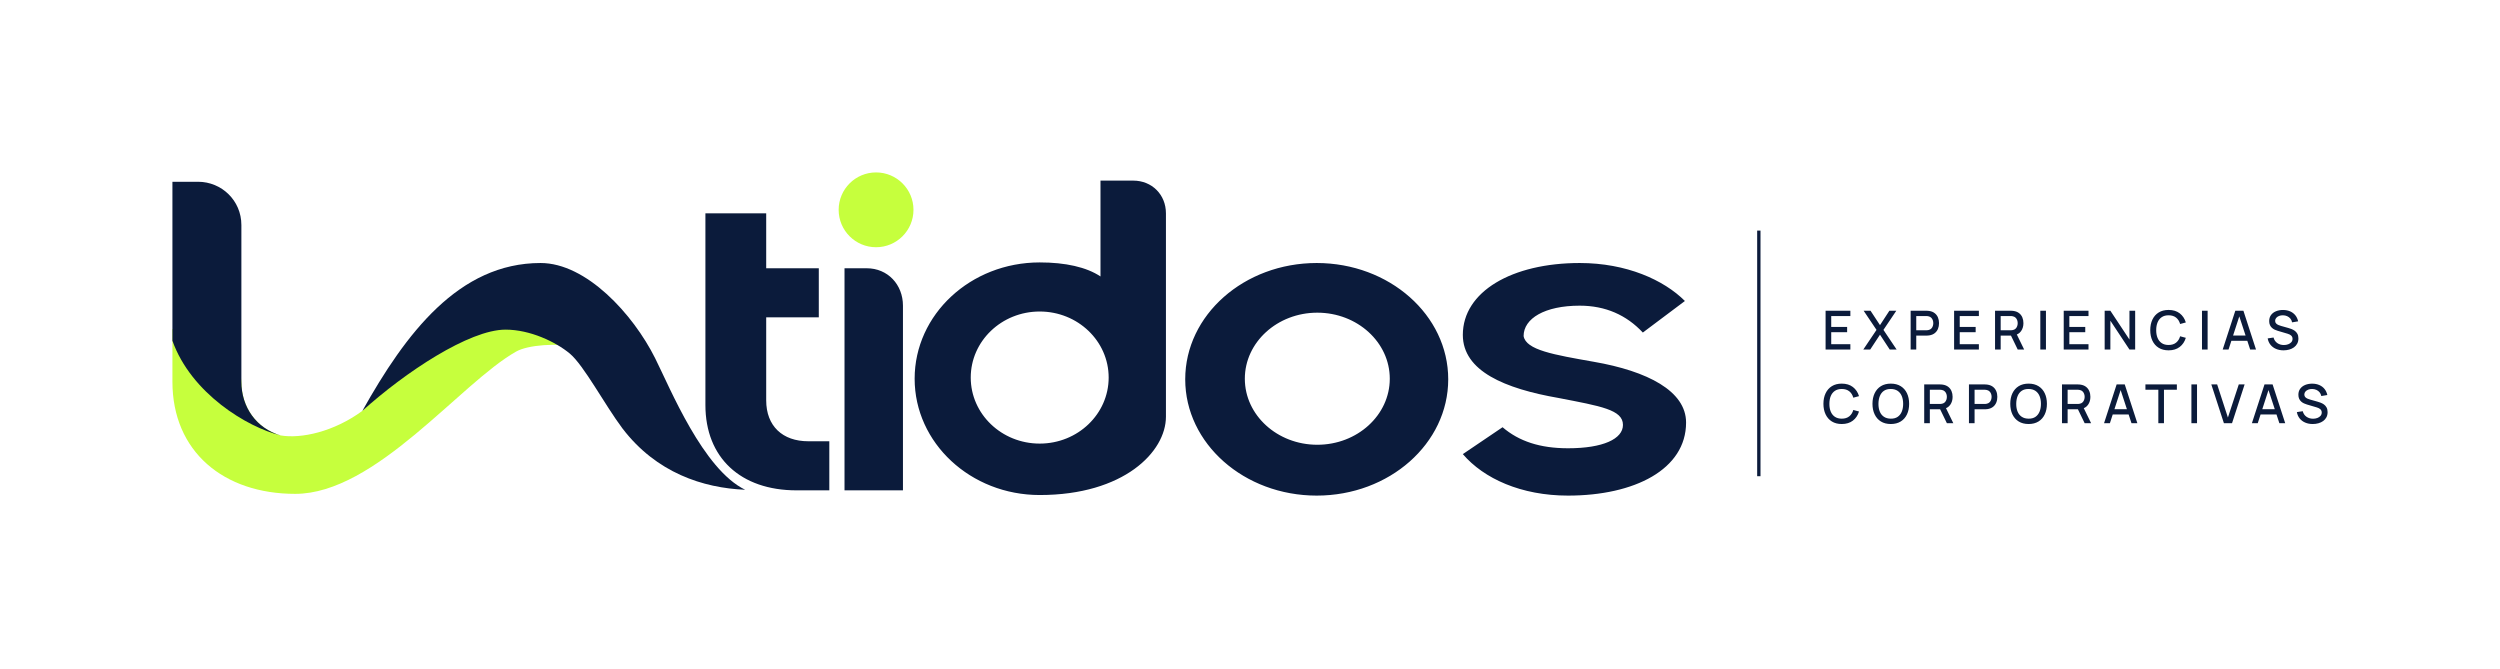
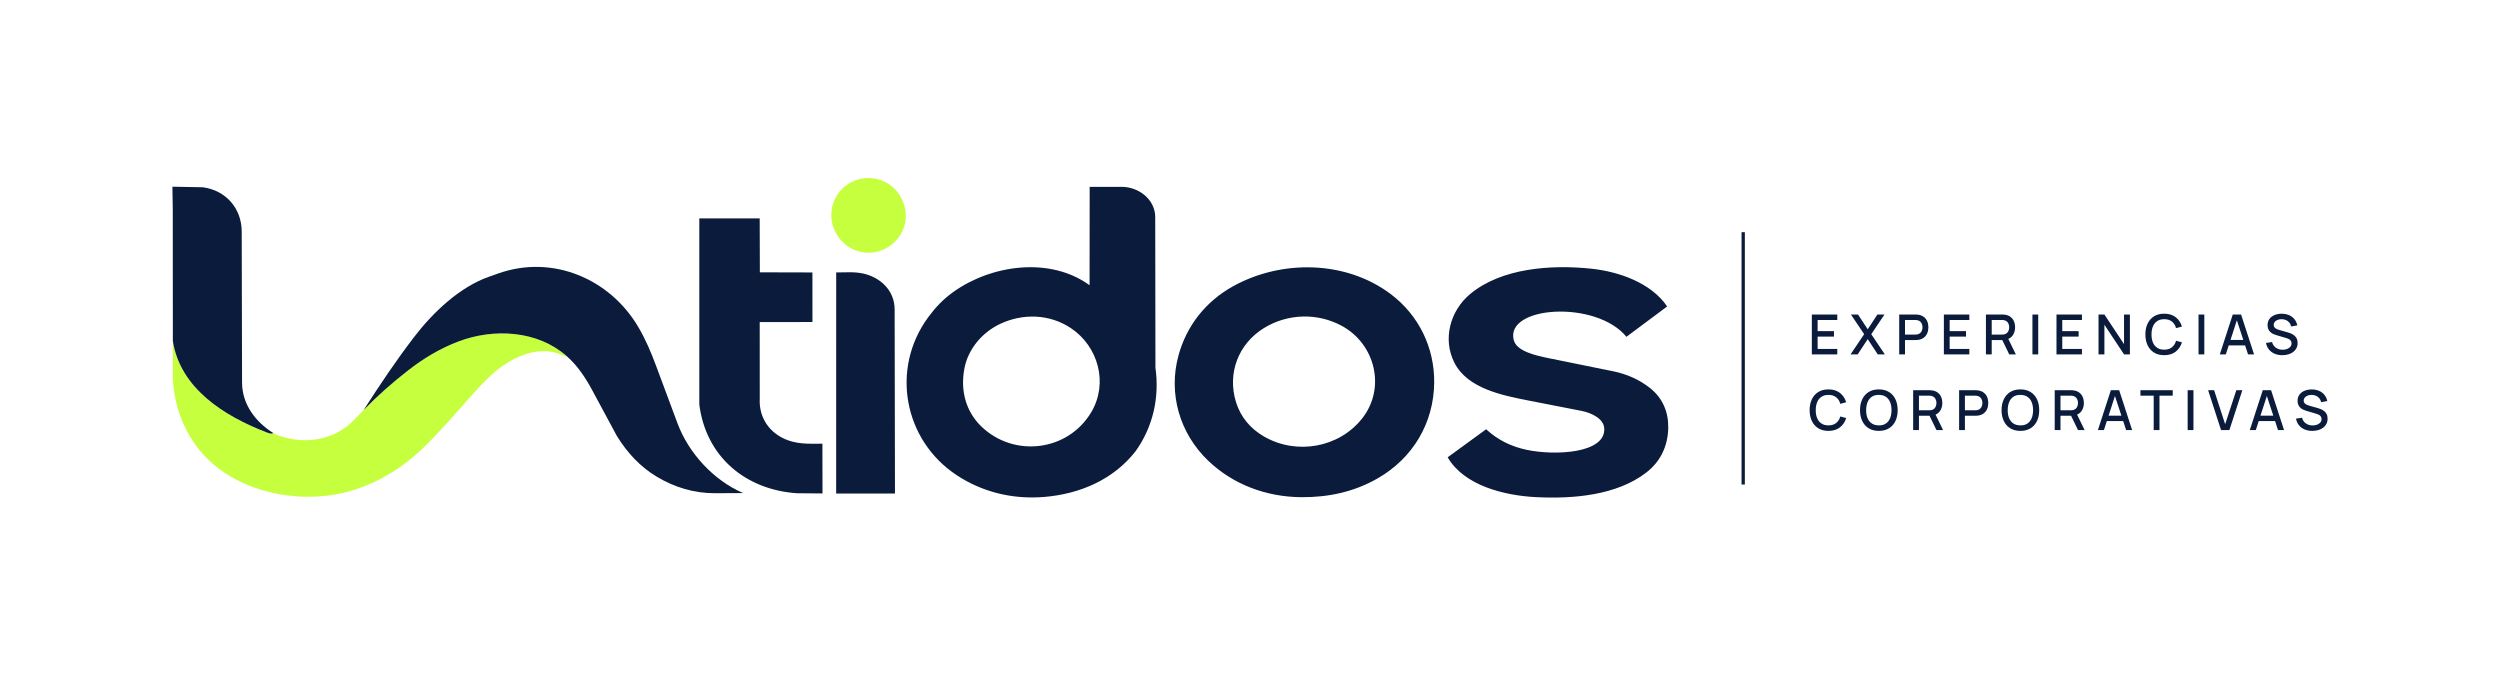
- <svg xmlns="http://www.w3.org/2000/svg" viewBox="-113.91 -113.91 1651.63 441.32" width="1651.63" height="441.32">
+ <svg xmlns="http://www.w3.org/2000/svg" viewBox="-115.24 -115.24 1671.01 452.41" width="1671.01" height="452.41">
  <g id="Logotipo">
-     <path id="gesto-acento" fill="#C6FF3D" fill-rule="nonzero" d="M0 103.47L41.7 103.47L45.56 138.22C45.56 155.21 55.6 169.11 71.43 173.75C84.94 176.06 106.56 171.43 125.48 157.53C157.53 126.64 192.28 98.07 220.08 98.07C242.47 98.07 257.92 105.79 267.18 115.06C254.05 112.74 235.06 113.82 227.03 118.38C190.12 139.23 134.36 212.36 81.08 212.36C33.98 212.36 0 184.56 0 138.22Z" />
-     <path id="gesto-asta" fill="#0B1B3B" fill-rule="nonzero" d="M0 111.2L0 6.18L16.99 6.18C32.43 6.18 45.56 18.53 45.56 34.75L45.56 138.22C45.56 155.21 55.6 169.11 71.43 173.75C49.42 168.34 12.36 145.95 0 111.2Z" />
-     <path id="gesto-onda" fill="#0B1B3B" fill-rule="nonzero" d="M125.48 157.53C154.13 106.33 189.19 59.85 243.24 59.85C273.36 59.85 304.25 93.44 318.92 122.78C328.96 142.86 350.58 196.14 378.38 209.65C350.58 208.49 319.69 198.46 297.3 169.11C285.71 153.67 271.81 127.41 262.55 119.69C253.28 111.97 236.29 103.86 220.08 103.86C196.14 103.86 153.67 132.05 125.48 157.53Z" />
-     <path id="letras" fill="#0B1B3B" fill-rule="nonzero" d="M352.12 27.03L392.28 27.03L392.28 63.32L427.03 63.32L427.03 95.75L392.28 95.75L392.28 150.58C392.28 167.57 403.09 177.61 420.08 177.61L433.98 177.61L433.98 210.04L412.36 210.04C375.29 210.04 352.12 188.42 352.12 153.67ZM444.02 63.32L458.69 63.32C472.59 63.32 482.63 74.13 482.63 88.03L482.63 210.04L444.02 210.04ZM613.13 5.41L634.75 5.41C647.1 5.41 656.37 14.67 656.37 27.03L656.37 161.39C656.37 184.56 628.57 213.13 572.97 213.13C527.34 213.13 490.35 178.76 490.35 136.29C490.35 93.82 527.34 59.46 572.97 59.46C589.96 59.46 603.86 62.55 613.13 68.73ZM572.97 91.89C547.8 91.89 527.41 111.43 527.41 135.52C527.41 159.61 547.8 179.15 572.97 179.15C598.15 179.15 618.53 159.61 618.53 135.52C618.53 111.43 598.15 91.89 572.97 91.89ZM755.98 59.85C803.94 59.85 842.86 94.21 842.86 136.68C842.86 179.15 803.94 213.51 755.98 213.51C708.03 213.51 669.11 179.15 669.11 136.68C669.11 94.21 708.03 59.85 755.98 59.85ZM756.37 92.66C729.96 92.66 708.49 112.2 708.49 136.29C708.49 160.39 729.96 179.92 756.37 179.92C782.78 179.92 804.25 160.39 804.25 136.29C804.25 112.2 782.78 92.66 756.37 92.66ZM999.23 84.94L971.43 105.79C960.62 94.21 946.72 88.03 929.73 88.03C906.56 88.03 892.66 96.53 892.66 108.11C894.21 117.37 912.74 120.46 939 125.1C974.52 131.27 1000 144.4 1000 165.25C1000 196.14 966.02 213.51 922.01 213.51C891.12 213.51 866.41 202.32 852.51 186.1L878.76 168.34C889.58 177.61 903.47 182.24 922.01 182.24C945.17 182.24 958.3 176.06 958.3 166.8C958.3 156.76 943.63 154.44 915.83 149.03C880.31 142.86 852.51 131.27 852.51 107.34C852.51 78.76 884.94 59.85 929.73 59.85C960.62 59.85 985.33 71.04 999.23 84.94Z" />
-     <path id="punto-i" fill="#C6FF3D" fill-rule="nonzero" d="M440.15 24.71C440.15 11.07 451.22 0 464.86 0C478.51 0 489.58 11.07 489.58 24.71C489.58 38.36 478.51 49.42 464.86 49.42C451.22 49.42 440.15 38.36 440.15 24.71Z" />
+     <path id="gesto-acento" fill="#C6FF3D" fill-rule="nonzero" d="M263.35 122.62C262.02 122.86 260.9 122.28 259.58 121.71C245.18 115.55 228.15 122.83 216.1 132.89C209.31 138.57 203.67 144.92 197.77 151.56C187.94 162.6 178.78 173.31 168.11 183.66C153.25 198.1 135.55 208.91 115.25 213.91C82.66 221.93 42.29 213.25 19.96 187.76C7.67 173.74 1.19 156.21 0.24 137.51L0.29 112.66C5.22 144.25 34.37 162.8 63.15 173.83C64.9 174.49 66.15 174.87 67.49 174.25C69.01 175.2 69.81 175.47 71.78 176.14C89.28 182.13 108.5 178.82 121.42 165.44L127.84 158.8C137.03 149.29 146.92 140.61 157.64 132.26C167.96 124.23 178.77 117.73 190.99 113.07C215.02 103.9 244.1 105.76 263.35 122.62" />
+     <path id="gesto-asta" fill="#0B1B3B" fill-rule="nonzero" d="M67.49 174.25C66.16 174.87 64.9 174.49 63.15 173.83C34.37 162.8 5.22 144.25 0.29 112.66L0.24 24.92L0 9.54L20.41 9.94C35.82 12.03 46.28 24.14 46.32 39.53L46.55 140.42C46.58 155.34 55.94 167.06 67.49 174.25" />
+     <path id="gesto-onda" fill="#0B1B3B" fill-rule="nonzero" d="M263.35 122.62C244.1 105.76 215.02 103.9 190.99 113.07C178.77 117.73 167.96 124.23 157.64 132.26C146.92 140.61 137.03 149.29 127.84 158.8C138.49 142.21 149.4 125.88 161.56 110.01C174.23 93.48 192.04 76.57 211.62 69.72L218.26 67.39C253.97 54.9 292.29 70.93 311.37 103.28C316.36 111.75 319.95 120.3 323.44 129.69L337.66 167.85C345.03 187.62 361.81 205.92 381.5 214.33L362.65 214.43C348.81 214.5 335.59 210.5 323.73 203.38C312.52 196.65 303.88 187.22 297.05 176.11L280.86 146.05C276.04 137.09 270.78 129.12 263.35 122.62" />
+     <path id="letras" fill="#0B1B3B" fill-rule="nonzero" d="M392.58 150.98C391.76 165.52 400.99 176.5 414.5 179.98C420.99 181.65 427.49 181.39 434.46 181.31L434.52 214.58L417.41 214.45C382.86 212.06 356.64 189.92 352.18 155.2L352.18 30.73L392.54 30.76L392.65 66.78L427.79 66.87L427.8 100L392.55 100.04ZM392.58 150.98M482.74 91.62L482.96 214.62L443.65 214.63L443.68 66.86C450.07 66.87 455.84 66.26 461.89 67.63C473.23 70.2 482.72 78.89 482.74 91.62M614.18 160.24C625.72 140.78 618.76 116.23 600.56 104.09C586.34 94.6 568.57 94.09 553.36 101.21C540.75 107.12 531.87 118.47 529.45 130.66C526.47 145.59 530.27 159.8 540.75 169.87C562.49 190.77 598.56 186.56 614.18 160.24M643.82 186.33C628.98 205.36 606.53 214.98 582.59 216.93C561.62 218.64 541.33 213.69 524.14 202.32C488.69 178.86 479.98 131.13 505.14 96.86C509.95 90.32 515.12 84.77 522.02 79.86C547.45 61.74 586.43 56.14 613.03 75.39L613.1 9.68L634.31 9.64C646.06 9.61 656.91 18.22 656.92 29.89L657.06 130.48C659.85 150.51 655.42 170.08 643.82 186.33M729.86 176.66C751.58 189.05 779.95 183.94 795.3 164.36C811.18 144.12 804.02 114.79 781.7 102.6C765.41 93.71 745.45 94.33 729.73 103.95C712.47 114.5 704.93 134.26 710.92 153.58C713.95 163.34 720.35 171.23 729.86 176.66M805.72 204.43C789.86 213.56 772.72 217.2 754.6 217.08C731.37 216.92 709.19 208.77 692.43 192.8C673.29 174.57 665.49 147.88 672.45 122.39C677.9 102.41 690.69 86.27 708.83 76.17C741.3 58.1 784.47 58.72 814.49 81.45C833.13 95.57 843.61 117.11 843.38 140.53C843.11 167.38 829.24 190.91 805.72 204.43M985.12 200.63C965.33 215.89 936.18 218.34 911.26 217.04C890.28 215.95 863.46 209.41 852.38 190.43L878.1 171.68C885.91 178.88 894.88 183.23 905.07 185.4C923.74 189.39 958.05 187.99 957.05 171.08C956.67 164.71 948.88 160.77 941.67 159.36L906.86 152.56C888.69 149.01 865.56 144.41 856.84 127.11C848.88 111.31 854.06 92.45 867.41 81.3C888.3 63.88 921.52 61.55 948.27 64.34C966.88 66.28 988.44 73.85 999.09 89.59L971.88 109.88C951.51 85.06 890.64 89.24 896.56 112.08C898.5 119.57 911.18 122.39 920.06 124.2L962.89 132.9C972.08 134.77 980.53 138.46 987.72 144.19C996.09 150.86 1000 160.15 999.82 170.64C999.61 182.79 994.75 193.21 985.12 200.63" />
+     <path id="punto-i" fill="#C6FF3D" fill-rule="nonzero" d="M487.2 17.15C493.45 29.14 489.52 42.64 478.86 49.62C468.05 56.71 453.56 54.39 445.6 43.8C436.74 32.01 439.56 15.5 451.69 7.75C463.83 0 480.21 3.76 487.2 17.15" />
  </g>
  <g id="Descriptor">
-     <path id="filete" fill="#0B1B3B" fill-rule="nonzero" d="M1046.97 38.43L1049.17 38.43L1049.17 200.7L1046.97 200.7Z" />
-     <path id="descriptor" fill="#0B1B3B" fill-rule="nonzero" d="M1108.54 117.01L1092.17 117.01L1092.17 91.38L1108.54 91.38L1108.54 94.89L1095.89 94.89L1095.89 102.08L1106.4 102.08L1106.4 105.58L1095.89 105.58L1095.89 113.5L1108.54 113.5L1108.54 117.01ZM1121.65 117.01L1117.08 117.01L1125.81 104.03L1117.31 91.38L1121.86 91.38L1128.11 100.89L1134.32 91.38L1138.89 91.38L1130.39 104.03L1139.1 117.01L1134.55 117.01L1128.11 107.2L1121.65 117.01ZM1152.07 117.01L1148.36 117.01L1148.36 91.38L1158.71 91.38Q1159.09 91.38 1159.64 91.41Q1160.19 91.44 1160.69 91.53L1160.69 91.53Q1162.82 91.86 1164.25 92.99Q1165.69 94.11 1166.4 95.81Q1167.11 97.52 1167.11 99.59L1167.11 99.59Q1167.11 101.67 1166.4 103.38Q1165.69 105.08 1164.25 106.21Q1162.82 107.33 1160.69 107.66L1160.69 107.66Q1160.19 107.74 1159.63 107.77Q1159.07 107.81 1158.71 107.81L1158.71 107.81L1152.07 107.81L1152.07 117.01ZM1152.07 94.89L1152.07 104.28L1158.57 104.28Q1158.93 104.28 1159.36 104.25Q1159.8 104.21 1160.19 104.12L1160.19 104.12Q1161.33 103.86 1162.02 103.14Q1162.72 102.42 1163.02 101.47Q1163.32 100.53 1163.32 99.59L1163.32 99.59Q1163.32 98.64 1163.02 97.71Q1162.72 96.77 1162.02 96.05Q1161.33 95.33 1160.19 95.07L1160.19 95.07Q1159.8 94.96 1159.36 94.92Q1158.93 94.89 1158.57 94.89L1158.57 94.89L1152.07 94.89ZM1193.44 117.01L1177.07 117.01L1177.07 91.38L1193.44 91.38L1193.44 94.89L1180.79 94.89L1180.79 102.08L1191.31 102.08L1191.31 105.58L1180.79 105.58L1180.79 113.5L1193.44 113.5L1193.44 117.01ZM1207.84 117.01L1204.12 117.01L1204.12 91.38L1214.47 91.38Q1214.85 91.38 1215.4 91.41Q1215.95 91.44 1216.45 91.53L1216.45 91.53Q1218.58 91.86 1220.02 92.99Q1221.45 94.11 1222.16 95.81Q1222.87 97.52 1222.87 99.59L1222.87 99.59Q1222.87 102.65 1221.31 104.86Q1219.74 107.08 1216.61 107.63L1216.61 107.63L1215.1 107.81L1207.84 107.81L1207.84 117.01ZM1223.35 117.01L1219.1 117.01L1214.05 106.58L1217.8 105.62L1223.35 117.01ZM1207.84 94.89L1207.84 104.28L1214.33 104.28Q1214.69 104.28 1215.12 104.25Q1215.56 104.21 1215.95 104.12L1215.95 104.12Q1217.09 103.86 1217.78 103.14Q1218.48 102.42 1218.78 101.47Q1219.08 100.53 1219.08 99.59L1219.08 99.59Q1219.08 98.64 1218.78 97.71Q1218.48 96.77 1217.78 96.05Q1217.09 95.33 1215.95 95.07L1215.95 95.07Q1215.56 94.96 1215.12 94.92Q1214.69 94.89 1214.33 94.89L1214.33 94.89L1207.84 94.89ZM1237.75 117.01L1234.03 117.01L1234.03 91.38L1237.75 91.38L1237.75 117.01ZM1265.86 117.01L1249.49 117.01L1249.49 91.38L1265.86 91.38L1265.86 94.89L1253.21 94.89L1253.21 102.08L1263.72 102.08L1263.72 105.58L1253.21 105.58L1253.21 113.5L1265.86 113.5L1265.86 117.01ZM1280.31 117.01L1276.54 117.01L1276.54 91.38L1280.31 91.38L1292.92 110.42L1292.92 91.38L1296.69 91.38L1296.69 117.01L1292.92 117.01L1280.31 97.95L1280.31 117.01ZM1318.78 117.54L1318.78 117.54Q1314.93 117.54 1312.23 115.86Q1309.52 114.18 1308.09 111.17Q1306.66 108.16 1306.66 104.19L1306.66 104.19Q1306.66 100.23 1308.09 97.22Q1309.52 94.21 1312.23 92.53Q1314.93 90.85 1318.78 90.85L1318.78 90.85Q1323.21 90.85 1326.12 93.09Q1329.02 95.33 1330.16 99.12L1330.16 99.12L1326.39 100.14Q1325.64 97.45 1323.73 95.92Q1321.82 94.39 1318.78 94.39L1318.78 94.39Q1316.05 94.39 1314.24 95.62Q1312.42 96.85 1311.51 99.05Q1310.59 101.26 1310.59 104.19L1310.59 104.19Q1310.57 107.13 1311.49 109.34Q1312.41 111.54 1314.23 112.77Q1316.05 114 1318.78 114L1318.78 114Q1321.82 114 1323.73 112.46Q1325.64 110.92 1326.39 108.25L1326.39 108.25L1330.16 109.27Q1329.02 113.06 1326.12 115.3Q1323.21 117.54 1318.78 117.54ZM1344.56 117.01L1340.84 117.01L1340.84 91.38L1344.56 91.38L1344.56 117.01ZM1358.38 117.01L1354.52 117.01L1362.85 91.38L1368.2 91.38L1376.53 117.01L1372.67 117.01L1365 93.63L1365.96 93.63L1358.38 117.01ZM1372.23 111.22L1358.85 111.22L1358.85 107.74L1372.23 107.74L1372.23 111.22ZM1394.72 117.54L1394.72 117.54Q1391.96 117.54 1389.74 116.59Q1387.53 115.64 1386.09 113.86Q1384.66 112.09 1384.24 109.66L1384.24 109.66L1388.11 109.07Q1388.7 111.42 1390.57 112.73Q1392.44 114.03 1394.93 114.03L1394.93 114.03Q1396.48 114.03 1397.78 113.54Q1399.07 113.06 1399.87 112.14Q1400.66 111.22 1400.66 109.94L1400.66 109.94Q1400.66 109.25 1400.42 108.71Q1400.18 108.18 1399.76 107.78Q1399.34 107.38 1398.75 107.09Q1398.15 106.79 1397.44 106.58L1397.44 106.58L1390.87 104.64Q1389.91 104.35 1388.91 103.9Q1387.92 103.45 1387.09 102.71Q1386.26 101.97 1385.75 100.88Q1385.23 99.78 1385.23 98.22L1385.23 98.22Q1385.23 95.85 1386.45 94.2Q1387.67 92.56 1389.75 91.71Q1391.83 90.87 1394.41 90.87L1394.41 90.87Q1397.01 90.9 1399.07 91.79Q1401.12 92.68 1402.48 94.35Q1403.84 96.01 1404.36 98.38L1404.36 98.38L1400.37 99.05Q1400.11 97.61 1399.23 96.57Q1398.36 95.53 1397.1 94.97Q1395.84 94.41 1394.36 94.39L1394.36 94.39Q1392.94 94.36 1391.75 94.82Q1390.57 95.28 1389.87 96.12Q1389.16 96.95 1389.16 98.04L1389.16 98.04Q1389.16 99.11 1389.79 99.76Q1390.41 100.42 1391.33 100.81Q1392.24 101.19 1393.15 101.44L1393.15 101.44L1397.88 102.77Q1398.77 103.02 1399.9 103.44Q1401.03 103.86 1402.09 104.6Q1403.15 105.35 1403.84 106.59Q1404.54 107.82 1404.54 109.69L1404.54 109.69Q1404.54 111.63 1403.75 113.1Q1402.97 114.57 1401.61 115.56Q1400.25 116.54 1398.47 117.04Q1396.69 117.54 1394.72 117.54ZM1102.86 166.22L1102.86 166.22Q1099.02 166.22 1096.31 164.54Q1093.61 162.86 1092.18 159.85Q1090.74 156.84 1090.74 152.88L1090.74 152.88Q1090.74 148.91 1092.18 145.9Q1093.61 142.89 1096.31 141.21Q1099.02 139.53 1102.86 139.53L1102.86 139.53Q1107.29 139.53 1110.2 141.77Q1113.11 144.01 1114.25 147.8L1114.25 147.8L1110.48 148.82Q1109.73 146.13 1107.82 144.6Q1105.9 143.07 1102.86 143.07L1102.86 143.07Q1100.14 143.07 1098.32 144.3Q1096.51 145.53 1095.59 147.73Q1094.68 149.94 1094.68 152.88L1094.68 152.88Q1094.66 155.81 1095.57 158.02Q1096.49 160.22 1098.31 161.45Q1100.14 162.68 1102.86 162.68L1102.86 162.68Q1105.9 162.68 1107.82 161.14Q1109.73 159.6 1110.48 156.93L1110.48 156.93L1114.25 157.95Q1113.11 161.74 1110.2 163.98Q1107.29 166.22 1102.86 166.22ZM1135.26 166.22L1135.26 166.22Q1131.42 166.22 1128.71 164.54Q1126.01 162.86 1124.58 159.85Q1123.14 156.84 1123.14 152.88L1123.14 152.88Q1123.14 148.91 1124.58 145.9Q1126.01 142.89 1128.71 141.21Q1131.42 139.53 1135.26 139.53L1135.26 139.53Q1139.09 139.53 1141.8 141.21Q1144.51 142.89 1145.94 145.9Q1147.36 148.91 1147.36 152.88L1147.36 152.88Q1147.36 156.84 1145.94 159.85Q1144.51 162.86 1141.8 164.54Q1139.09 166.22 1135.26 166.22ZM1135.26 162.68L1135.26 162.68Q1137.98 162.72 1139.79 161.48Q1141.6 160.24 1142.5 158.03Q1143.41 155.81 1143.41 152.88L1143.41 152.88Q1143.41 149.94 1142.5 147.74Q1141.6 145.55 1139.79 144.32Q1137.98 143.09 1135.26 143.07L1135.26 143.07Q1132.54 143.04 1130.73 144.26Q1128.93 145.49 1128.02 147.72Q1127.11 149.94 1127.09 152.88L1127.09 152.88Q1127.08 155.81 1127.98 158.01Q1128.89 160.21 1130.71 161.43Q1132.54 162.66 1135.26 162.68ZM1161.04 165.69L1157.32 165.69L1157.32 140.06L1167.68 140.06Q1168.05 140.06 1168.6 140.09Q1169.16 140.12 1169.65 140.21L1169.65 140.21Q1171.79 140.55 1173.22 141.67Q1174.65 142.79 1175.37 144.5Q1176.08 146.2 1176.08 148.27L1176.08 148.27Q1176.08 151.33 1174.51 153.54Q1172.95 155.76 1169.81 156.31L1169.81 156.31L1168.3 156.49L1161.04 156.49L1161.04 165.69ZM1176.56 165.69L1172.31 165.69L1167.25 155.26L1171.01 154.3L1176.56 165.69ZM1161.04 143.57L1161.04 152.96L1167.54 152.96Q1167.89 152.96 1168.33 152.93Q1168.76 152.89 1169.16 152.8L1169.16 152.8Q1170.29 152.54 1170.99 151.82Q1171.68 151.1 1171.99 150.15Q1172.29 149.21 1172.29 148.27L1172.29 148.27Q1172.29 147.32 1171.99 146.39Q1171.68 145.46 1170.99 144.74Q1170.29 144.01 1169.16 143.75L1169.16 143.75Q1168.76 143.64 1168.33 143.61Q1167.89 143.57 1167.54 143.57L1167.54 143.57L1161.04 143.57ZM1190.6 165.69L1186.88 165.69L1186.88 140.06L1197.23 140.06Q1197.61 140.06 1198.16 140.09Q1198.71 140.12 1199.21 140.21L1199.21 140.21Q1201.34 140.55 1202.78 141.67Q1204.21 142.79 1204.92 144.5Q1205.63 146.2 1205.63 148.27L1205.63 148.27Q1205.63 150.35 1204.92 152.06Q1204.21 153.77 1202.78 154.89Q1201.34 156.01 1199.21 156.35L1199.21 156.35Q1198.71 156.42 1198.15 156.45Q1197.59 156.49 1197.23 156.49L1197.23 156.49L1190.6 156.49L1190.6 165.69ZM1190.6 143.57L1190.6 152.96L1197.09 152.96Q1197.45 152.96 1197.88 152.93Q1198.32 152.89 1198.71 152.8L1198.71 152.8Q1199.85 152.54 1200.54 151.82Q1201.24 151.1 1201.54 150.15Q1201.84 149.21 1201.84 148.27L1201.84 148.27Q1201.84 147.32 1201.54 146.39Q1201.24 145.46 1200.54 144.74Q1199.85 144.01 1198.71 143.75L1198.71 143.75Q1198.32 143.64 1197.88 143.61Q1197.45 143.57 1197.09 143.57L1197.09 143.57L1190.6 143.57ZM1226.29 166.22L1226.29 166.22Q1222.45 166.22 1219.74 164.54Q1217.04 162.86 1215.6 159.85Q1214.17 156.84 1214.17 152.88L1214.17 152.88Q1214.17 148.91 1215.6 145.9Q1217.04 142.89 1219.74 141.21Q1222.45 139.53 1226.29 139.53L1226.29 139.53Q1230.11 139.53 1232.83 141.21Q1235.54 142.89 1236.96 145.9Q1238.39 148.91 1238.39 152.88L1238.39 152.88Q1238.39 156.84 1236.96 159.85Q1235.54 162.86 1232.83 164.54Q1230.11 166.22 1226.29 166.22ZM1226.29 162.68L1226.29 162.68Q1229.01 162.72 1230.82 161.48Q1232.62 160.24 1233.53 158.03Q1234.44 155.81 1234.44 152.88L1234.44 152.88Q1234.44 149.94 1233.53 147.74Q1232.62 145.55 1230.82 144.32Q1229.01 143.09 1226.29 143.07L1226.29 143.07Q1223.57 143.04 1221.76 144.26Q1219.95 145.49 1219.05 147.72Q1218.14 149.94 1218.12 152.88L1218.12 152.88Q1218.1 155.81 1219.01 158.01Q1219.92 160.21 1221.74 161.43Q1223.57 162.66 1226.29 162.68ZM1252.07 165.69L1248.35 165.69L1248.35 140.06L1258.71 140.06Q1259.08 140.06 1259.63 140.09Q1260.18 140.12 1260.68 140.21L1260.68 140.21Q1262.82 140.55 1264.25 141.67Q1265.68 142.79 1266.39 144.5Q1267.11 146.2 1267.11 148.27L1267.11 148.27Q1267.11 151.33 1265.54 153.54Q1263.97 155.76 1260.84 156.31L1260.84 156.31L1259.33 156.49L1252.07 156.49L1252.07 165.69ZM1267.59 165.69L1263.33 165.69L1258.28 155.26L1262.03 154.3L1267.59 165.69ZM1252.07 143.57L1252.07 152.96L1258.56 152.96Q1258.92 152.96 1259.36 152.93Q1259.79 152.89 1260.18 152.8L1260.18 152.8Q1261.32 152.54 1262.02 151.82Q1262.71 151.1 1263.01 150.15Q1263.32 149.21 1263.32 148.27L1263.32 148.27Q1263.32 147.32 1263.01 146.39Q1262.71 145.46 1262.02 144.74Q1261.32 144.01 1260.18 143.75L1260.18 143.75Q1259.79 143.64 1259.36 143.61Q1258.92 143.57 1258.56 143.57L1258.56 143.57L1252.07 143.57ZM1279.99 165.69L1276.13 165.69L1284.45 140.06L1289.81 140.06L1298.14 165.69L1294.27 165.69L1286.61 142.31L1287.57 142.31L1279.99 165.69ZM1293.83 159.9L1280.45 159.9L1280.45 156.42L1293.83 156.42L1293.83 159.9ZM1315.72 165.69L1312 165.69L1312 143.57L1303.47 143.57L1303.47 140.06L1324.24 140.06L1324.24 143.57L1315.72 143.57L1315.72 165.69ZM1337.56 165.69L1333.85 165.69L1333.85 140.06L1337.56 140.06L1337.56 165.69ZM1360.68 165.69L1355.32 165.69L1347 140.06L1350.86 140.06L1357.96 161.93L1365.14 140.06L1369 140.06L1360.68 165.69ZM1377.67 165.69L1373.81 165.69L1382.14 140.06L1387.49 140.06L1395.82 165.69L1391.96 165.69L1384.29 142.31L1385.25 142.31L1377.67 165.69ZM1391.51 159.9L1378.13 159.9L1378.13 156.42L1391.51 156.42L1391.51 159.9ZM1414 166.22L1414 166.22Q1411.24 166.22 1409.03 165.27Q1406.81 164.32 1405.38 162.55Q1403.95 160.78 1403.52 158.34L1403.52 158.34L1407.4 157.75Q1407.99 160.1 1409.86 161.41Q1411.73 162.72 1414.22 162.72L1414.22 162.72Q1415.76 162.72 1417.06 162.23Q1418.36 161.74 1419.15 160.82Q1419.95 159.9 1419.95 158.62L1419.95 158.62Q1419.95 157.93 1419.71 157.4Q1419.47 156.86 1419.05 156.46Q1418.63 156.06 1418.03 155.77Q1417.44 155.47 1416.72 155.26L1416.72 155.26L1410.16 153.32Q1409.2 153.04 1408.2 152.58Q1407.21 152.13 1406.38 151.39Q1405.55 150.65 1405.04 149.56Q1404.52 148.46 1404.52 146.9L1404.52 146.9Q1404.52 144.53 1405.74 142.89Q1406.96 141.24 1409.04 140.39Q1411.12 139.55 1413.7 139.55L1413.7 139.55Q1416.3 139.58 1418.35 140.47Q1420.41 141.36 1421.77 143.03Q1423.13 144.69 1423.65 147.06L1423.65 147.06L1419.66 147.73Q1419.39 146.29 1418.52 145.25Q1417.65 144.21 1416.39 143.65Q1415.12 143.09 1413.65 143.07L1413.65 143.07Q1412.22 143.04 1411.04 143.5Q1409.86 143.96 1409.15 144.8Q1408.45 145.63 1408.45 146.72L1408.45 146.72Q1408.45 147.79 1409.07 148.45Q1409.7 149.1 1410.61 149.49Q1411.53 149.87 1412.44 150.12L1412.44 150.12L1417.17 151.45Q1418.06 151.7 1419.19 152.12Q1420.32 152.54 1421.38 153.28Q1422.44 154.03 1423.13 155.27Q1423.82 156.51 1423.82 158.37L1423.82 158.37Q1423.82 160.31 1423.04 161.78Q1422.26 163.25 1420.9 164.24Q1419.54 165.22 1417.76 165.72Q1415.98 166.22 1414 166.22Z" />
+     <path id="filete" fill="#0B1B3B" fill-rule="nonzero" d="M1048.82 39.95L1051.02 39.95L1051.02 208.61L1048.82 208.61Z" />
+     <path id="descriptor" fill="#0B1B3B" fill-rule="nonzero" d="M1112.81 121.62L1095.8 121.62L1095.8 94.99L1112.81 94.99L1112.81 98.63L1099.66 98.63L1099.66 106.1L1110.59 106.1L1110.59 109.74L1099.66 109.74L1099.66 117.97L1112.81 117.97L1112.81 121.62ZM1126.44 121.62L1121.69 121.62L1130.77 108.13L1121.93 94.99L1126.67 94.99L1133.16 104.86L1139.61 94.99L1144.36 94.99L1135.52 108.13L1144.59 121.62L1139.85 121.62L1133.16 111.43L1126.44 121.62ZM1158.07 121.62L1154.2 121.62L1154.2 94.99L1164.97 94.99Q1165.35 94.99 1165.93 95.01Q1166.5 95.04 1167.02 95.13L1167.02 95.13Q1169.24 95.48 1170.73 96.65Q1172.22 97.81 1172.96 99.59Q1173.7 101.37 1173.7 103.51L1173.7 103.51Q1173.7 105.67 1172.96 107.45Q1172.22 109.23 1170.73 110.39Q1169.24 111.56 1167.02 111.91L1167.02 111.91Q1166.5 111.98 1165.92 112.02Q1165.34 112.05 1164.97 112.05L1164.97 112.05L1158.07 112.05L1158.07 121.62ZM1158.07 98.63L1158.07 108.39L1164.82 108.39Q1165.19 108.39 1165.64 108.36Q1166.09 108.32 1166.5 108.23L1166.5 108.23Q1167.68 107.95 1168.41 107.2Q1169.13 106.45 1169.44 105.47Q1169.76 104.49 1169.76 103.51L1169.76 103.51Q1169.76 102.53 1169.44 101.56Q1169.13 100.59 1168.41 99.84Q1167.68 99.09 1166.5 98.81L1166.5 98.81Q1166.09 98.7 1165.64 98.67Q1165.19 98.63 1164.82 98.63L1164.82 98.63L1158.07 98.63ZM1201.07 121.62L1184.05 121.62L1184.05 94.99L1201.07 94.99L1201.07 98.63L1187.92 98.63L1187.92 106.1L1198.85 106.1L1198.85 109.74L1187.92 109.74L1187.92 117.97L1201.07 117.97L1201.07 121.62ZM1216.03 121.62L1212.16 121.62L1212.16 94.99L1222.93 94.99Q1223.31 94.99 1223.89 95.01Q1224.46 95.04 1224.98 95.13L1224.98 95.13Q1227.2 95.48 1228.69 96.65Q1230.18 97.81 1230.92 99.59Q1231.66 101.37 1231.66 103.51L1231.66 103.51Q1231.66 106.69 1230.03 108.99Q1228.4 111.3 1225.15 111.87L1225.15 111.87L1223.57 112.05L1216.03 112.05L1216.03 121.62ZM1232.15 121.62L1227.73 121.62L1222.48 110.78L1226.38 109.78L1232.15 121.62ZM1216.03 98.63L1216.03 108.39L1222.78 108.39Q1223.15 108.39 1223.6 108.36Q1224.05 108.32 1224.46 108.23L1224.46 108.23Q1225.64 107.95 1226.37 107.2Q1227.09 106.45 1227.4 105.47Q1227.72 104.49 1227.72 103.51L1227.72 103.51Q1227.72 102.53 1227.4 101.56Q1227.09 100.59 1226.37 99.84Q1225.64 99.09 1224.46 98.81L1224.46 98.81Q1224.05 98.7 1223.6 98.67Q1223.15 98.63 1222.78 98.63L1222.78 98.63L1216.03 98.63ZM1247.12 121.62L1243.25 121.62L1243.25 94.99L1247.12 94.99L1247.12 121.62ZM1276.34 121.62L1259.32 121.62L1259.32 94.99L1276.34 94.99L1276.34 98.63L1263.19 98.63L1263.19 106.1L1274.12 106.1L1274.12 109.74L1263.19 109.74L1263.19 117.97L1276.34 117.97L1276.34 121.62ZM1291.35 121.62L1287.43 121.62L1287.43 94.99L1291.35 94.99L1304.47 114.77L1304.47 94.99L1308.39 94.99L1308.39 121.62L1304.47 121.62L1291.35 101.81L1291.35 121.62ZM1331.34 122.17L1331.34 122.17Q1327.34 122.17 1324.53 120.42Q1321.72 118.68 1320.23 115.55Q1318.74 112.42 1318.74 108.3L1318.74 108.3Q1318.74 104.18 1320.23 101.05Q1321.72 97.93 1324.53 96.18Q1327.34 94.43 1331.34 94.43L1331.34 94.43Q1335.94 94.43 1338.97 96.76Q1341.99 99.09 1343.17 103.03L1343.17 103.03L1339.25 104.08Q1338.48 101.29 1336.49 99.7Q1334.5 98.11 1331.34 98.11L1331.34 98.11Q1328.51 98.11 1326.62 99.39Q1324.74 100.66 1323.78 102.96Q1322.83 105.25 1322.83 108.3L1322.83 108.3Q1322.81 111.35 1323.76 113.65Q1324.72 115.94 1326.61 117.21Q1328.51 118.49 1331.34 118.49L1331.34 118.49Q1334.5 118.49 1336.49 116.89Q1338.48 115.29 1339.25 112.52L1339.25 112.52L1343.17 113.57Q1341.99 117.51 1338.97 119.84Q1335.94 122.17 1331.34 122.17ZM1358.14 121.62L1354.27 121.62L1354.27 94.99L1358.14 94.99L1358.14 121.62ZM1372.51 121.62L1368.49 121.62L1377.15 94.99L1382.71 94.99L1391.37 121.62L1387.36 121.62L1379.39 97.32L1380.38 97.32L1372.51 121.62ZM1386.89 115.61L1372.99 115.61L1372.99 111.98L1386.89 111.98L1386.89 115.61ZM1410.27 122.17L1410.27 122.17Q1407.4 122.17 1405.1 121.18Q1402.8 120.19 1401.31 118.35Q1399.82 116.51 1399.38 113.98L1399.38 113.98L1403.41 113.37Q1404.02 115.81 1405.96 117.17Q1407.9 118.53 1410.49 118.53L1410.49 118.53Q1412.1 118.53 1413.45 118.02Q1414.8 117.51 1415.62 116.56Q1416.45 115.61 1416.45 114.27L1416.45 114.27Q1416.45 113.55 1416.2 113Q1415.95 112.44 1415.51 112.03Q1415.08 111.61 1414.46 111.31Q1413.84 111 1413.1 110.78L1413.1 110.78L1406.28 108.76Q1405.28 108.47 1404.24 108Q1403.21 107.52 1402.35 106.76Q1401.49 105.99 1400.95 104.85Q1400.41 103.71 1400.41 102.09L1400.41 102.09Q1400.41 99.63 1401.68 97.92Q1402.95 96.21 1405.11 95.33Q1407.27 94.45 1409.96 94.45L1409.96 94.45Q1412.66 94.49 1414.79 95.41Q1416.93 96.34 1418.34 98.06Q1419.76 99.79 1420.29 102.25L1420.29 102.25L1416.15 102.96Q1415.87 101.46 1414.97 100.38Q1414.06 99.29 1412.75 98.71Q1411.44 98.13 1409.9 98.11L1409.9 98.11Q1408.42 98.07 1407.19 98.55Q1405.96 99.04 1405.23 99.9Q1404.5 100.77 1404.5 101.9L1404.5 101.9Q1404.5 103.01 1405.15 103.7Q1405.79 104.38 1406.75 104.78Q1407.7 105.18 1408.64 105.43L1408.64 105.43L1413.56 106.82Q1414.49 107.08 1415.66 107.51Q1416.84 107.95 1417.94 108.73Q1419.04 109.5 1419.76 110.79Q1420.48 112.07 1420.48 114.02L1420.48 114.02Q1420.48 116.03 1419.67 117.56Q1418.85 119.08 1417.44 120.11Q1416.02 121.14 1414.17 121.65Q1412.32 122.17 1410.27 122.17ZM1106.91 172.77L1106.91 172.77Q1102.92 172.77 1100.11 171.02Q1097.3 169.28 1095.81 166.15Q1094.32 163.02 1094.32 158.9L1094.32 158.9Q1094.32 154.78 1095.81 151.65Q1097.3 148.53 1100.11 146.78Q1102.92 145.03 1106.91 145.03L1106.91 145.03Q1111.52 145.03 1114.54 147.36Q1117.57 149.69 1118.75 153.63L1118.75 153.63L1114.83 154.68Q1114.05 151.89 1112.06 150.3Q1110.08 148.71 1106.91 148.71L1106.91 148.71Q1104.08 148.71 1102.2 149.99Q1100.31 151.26 1099.36 153.56Q1098.41 155.85 1098.41 158.9L1098.41 158.9Q1098.39 161.95 1099.34 164.24Q1100.29 166.54 1102.19 167.81Q1104.08 169.09 1106.91 169.09L1106.91 169.09Q1110.08 169.09 1112.06 167.49Q1114.05 165.89 1114.83 163.12L1114.83 163.12L1118.75 164.17Q1117.57 168.11 1114.54 170.44Q1111.52 172.77 1106.91 172.77ZM1140.59 172.77L1140.59 172.77Q1136.6 172.77 1133.79 171.02Q1130.97 169.28 1129.49 166.15Q1128 163.02 1128 158.9L1128 158.9Q1128 154.78 1129.49 151.65Q1130.97 148.53 1133.79 146.78Q1136.6 145.03 1140.59 145.03L1140.59 145.03Q1144.57 145.03 1147.39 146.78Q1150.21 148.53 1151.69 151.65Q1153.17 154.78 1153.17 158.9L1153.17 158.9Q1153.17 163.02 1151.69 166.15Q1150.21 169.28 1147.39 171.02Q1144.57 172.77 1140.59 172.77ZM1140.59 169.09L1140.59 169.09Q1143.42 169.13 1145.3 167.84Q1147.17 166.56 1148.12 164.25Q1149.06 161.95 1149.06 158.9L1149.06 158.9Q1149.06 155.85 1148.12 153.56Q1147.17 151.28 1145.3 150Q1143.42 148.73 1140.59 148.71L1140.59 148.71Q1137.76 148.67 1135.88 149.95Q1134.01 151.23 1133.06 153.54Q1132.12 155.85 1132.1 158.9L1132.1 158.9Q1132.08 161.95 1133.03 164.24Q1133.97 166.52 1135.87 167.8Q1137.76 169.07 1140.59 169.09ZM1167.39 172.22L1163.52 172.22L1163.52 145.58L1174.29 145.58Q1174.68 145.58 1175.25 145.61Q1175.82 145.64 1176.34 145.73L1176.34 145.73Q1178.56 146.08 1180.05 147.25Q1181.54 148.41 1182.28 150.19Q1183.02 151.96 1183.02 154.11L1183.02 154.11Q1183.02 157.29 1181.39 159.59Q1179.76 161.9 1176.51 162.47L1176.51 162.47L1174.93 162.65L1167.39 162.65L1167.39 172.22ZM1183.52 172.22L1179.1 172.22L1173.84 161.38L1177.75 160.38L1183.52 172.22ZM1167.39 149.23L1167.39 158.99L1174.14 158.99Q1174.51 158.99 1174.96 158.96Q1175.42 158.92 1175.82 158.83L1175.82 158.83Q1177.01 158.55 1177.73 157.8Q1178.45 157.05 1178.76 156.07Q1179.08 155.09 1179.08 154.11L1179.08 154.11Q1179.08 153.13 1178.76 152.16Q1178.45 151.19 1177.73 150.44Q1177.01 149.69 1175.82 149.41L1175.82 149.41Q1175.42 149.3 1174.96 149.26Q1174.51 149.23 1174.14 149.23L1174.14 149.23L1167.39 149.23ZM1198.11 172.22L1194.24 172.22L1194.24 145.58L1205.01 145.58Q1205.39 145.58 1205.97 145.61Q1206.54 145.64 1207.06 145.73L1207.06 145.73Q1209.28 146.08 1210.77 147.25Q1212.26 148.41 1213 150.19Q1213.73 151.96 1213.73 154.11L1213.73 154.11Q1213.73 156.27 1213 158.05Q1212.26 159.82 1210.77 160.99Q1209.28 162.16 1207.06 162.51L1207.06 162.51Q1206.54 162.58 1205.96 162.62Q1205.38 162.65 1205.01 162.65L1205.01 162.65L1198.11 162.65L1198.11 172.22ZM1198.11 149.23L1198.11 158.99L1204.86 158.99Q1205.23 158.99 1205.68 158.96Q1206.13 158.92 1206.54 158.83L1206.54 158.83Q1207.72 158.55 1208.45 157.8Q1209.17 157.05 1209.48 156.07Q1209.8 155.09 1209.8 154.11L1209.8 154.11Q1209.8 153.13 1209.48 152.16Q1209.17 151.19 1208.45 150.44Q1207.72 149.69 1206.54 149.41L1206.54 149.41Q1206.13 149.3 1205.68 149.26Q1205.23 149.23 1204.86 149.23L1204.86 149.23L1198.11 149.23ZM1235.21 172.77L1235.21 172.77Q1231.21 172.77 1228.4 171.02Q1225.59 169.28 1224.1 166.15Q1222.61 163.02 1222.61 158.9L1222.61 158.9Q1222.61 154.78 1224.1 151.65Q1225.59 148.53 1228.4 146.78Q1231.21 145.03 1235.21 145.03L1235.21 145.03Q1239.18 145.03 1242 146.78Q1244.82 148.53 1246.3 151.65Q1247.78 154.78 1247.78 158.9L1247.78 158.9Q1247.78 163.02 1246.3 166.15Q1244.82 169.28 1242 171.02Q1239.18 172.77 1235.21 172.77ZM1235.21 169.09L1235.21 169.09Q1238.04 169.13 1239.91 167.84Q1241.79 166.56 1242.73 164.25Q1243.68 161.95 1243.68 158.9L1243.68 158.9Q1243.68 155.85 1242.73 153.56Q1241.79 151.28 1239.91 150Q1238.04 148.73 1235.21 148.71L1235.21 148.71Q1232.38 148.67 1230.5 149.95Q1228.62 151.23 1227.68 153.54Q1226.74 155.85 1226.72 158.9L1226.72 158.9Q1226.7 161.95 1227.64 164.24Q1228.59 166.52 1230.48 167.8Q1232.38 169.07 1235.21 169.09ZM1262 172.22L1258.14 172.22L1258.14 145.58L1268.9 145.58Q1269.29 145.58 1269.86 145.61Q1270.44 145.64 1270.96 145.73L1270.96 145.73Q1273.17 146.08 1274.66 147.25Q1276.15 148.41 1276.89 150.19Q1277.63 151.96 1277.63 154.11L1277.63 154.11Q1277.63 157.29 1276 159.59Q1274.38 161.9 1271.12 162.47L1271.12 162.47L1269.55 162.65L1262 162.65L1262 172.22ZM1278.13 172.22L1273.71 172.22L1268.46 161.38L1272.36 160.38L1278.13 172.22ZM1262 149.23L1262 158.99L1268.75 158.99Q1269.12 158.99 1269.58 158.96Q1270.03 158.92 1270.44 158.83L1270.44 158.83Q1271.62 158.55 1272.34 157.8Q1273.06 157.05 1273.38 156.07Q1273.69 155.09 1273.69 154.11L1273.69 154.11Q1273.69 153.13 1273.38 152.16Q1273.06 151.19 1272.34 150.44Q1271.62 149.69 1270.44 149.41L1270.44 149.41Q1270.03 149.3 1269.58 149.26Q1269.12 149.23 1268.75 149.23L1268.75 149.23L1262 149.23ZM1291.02 172.22L1287.01 172.22L1295.66 145.58L1301.23 145.58L1309.88 172.22L1305.87 172.22L1297.9 147.91L1298.9 147.91L1291.02 172.22ZM1305.41 166.21L1291.5 166.21L1291.5 162.58L1305.41 162.58L1305.41 166.21ZM1328.16 172.22L1324.29 172.22L1324.29 149.23L1315.43 149.23L1315.43 145.58L1337.02 145.58L1337.02 149.23L1328.16 149.23L1328.16 172.22ZM1350.87 172.22L1347 172.22L1347 145.58L1350.87 145.58L1350.87 172.22ZM1374.89 172.22L1369.32 172.22L1360.67 145.58L1364.68 145.58L1372.06 168.31L1379.53 145.58L1383.55 145.58L1374.89 172.22ZM1392.55 172.22L1388.54 172.22L1397.19 145.58L1402.76 145.58L1411.42 172.22L1407.4 172.22L1399.43 147.91L1400.43 147.91L1392.55 172.22ZM1406.94 166.21L1393.03 166.21L1393.03 162.58L1406.94 162.58L1406.94 166.21ZM1430.32 172.77L1430.32 172.77Q1427.45 172.77 1425.15 171.78Q1422.85 170.79 1421.36 168.95Q1419.87 167.11 1419.42 164.58L1419.42 164.58L1423.46 163.97Q1424.07 166.41 1426.01 167.77Q1427.95 169.13 1430.54 169.13L1430.54 169.13Q1432.15 169.13 1433.5 168.62Q1434.85 168.11 1435.67 167.16Q1436.49 166.21 1436.49 164.87L1436.49 164.87Q1436.49 164.15 1436.24 163.6Q1436 163.04 1435.56 162.63Q1435.13 162.21 1434.51 161.91Q1433.89 161.6 1433.15 161.38L1433.15 161.38L1426.32 159.36Q1425.32 159.07 1424.29 158.6Q1423.25 158.12 1422.39 157.36Q1421.53 156.59 1421 155.45Q1420.46 154.31 1420.46 152.69L1420.46 152.69Q1420.46 150.23 1421.73 148.52Q1422.99 146.81 1425.16 145.93Q1427.32 145.05 1430 145.05L1430 145.05Q1432.7 145.09 1434.84 146.01Q1436.98 146.93 1438.39 148.66Q1439.81 150.39 1440.34 152.85L1440.34 152.85L1436.2 153.56Q1435.92 152.06 1435.02 150.98Q1434.11 149.89 1432.8 149.31Q1431.48 148.73 1429.95 148.71L1429.95 148.71Q1428.47 148.67 1427.24 149.15Q1426.01 149.63 1425.28 150.5Q1424.55 151.37 1424.55 152.5L1424.55 152.5Q1424.55 153.61 1425.19 154.3Q1425.84 154.98 1426.79 155.38Q1427.75 155.77 1428.69 156.03L1428.69 156.03L1433.61 157.42Q1434.53 157.68 1435.71 158.11Q1436.88 158.55 1437.98 159.33Q1439.08 160.1 1439.81 161.39Q1440.53 162.67 1440.53 164.61L1440.53 164.61Q1440.53 166.63 1439.71 168.16Q1438.9 169.68 1437.48 170.71Q1436.07 171.73 1434.22 172.25Q1432.37 172.77 1430.32 172.77Z" />
  </g>
</svg>
